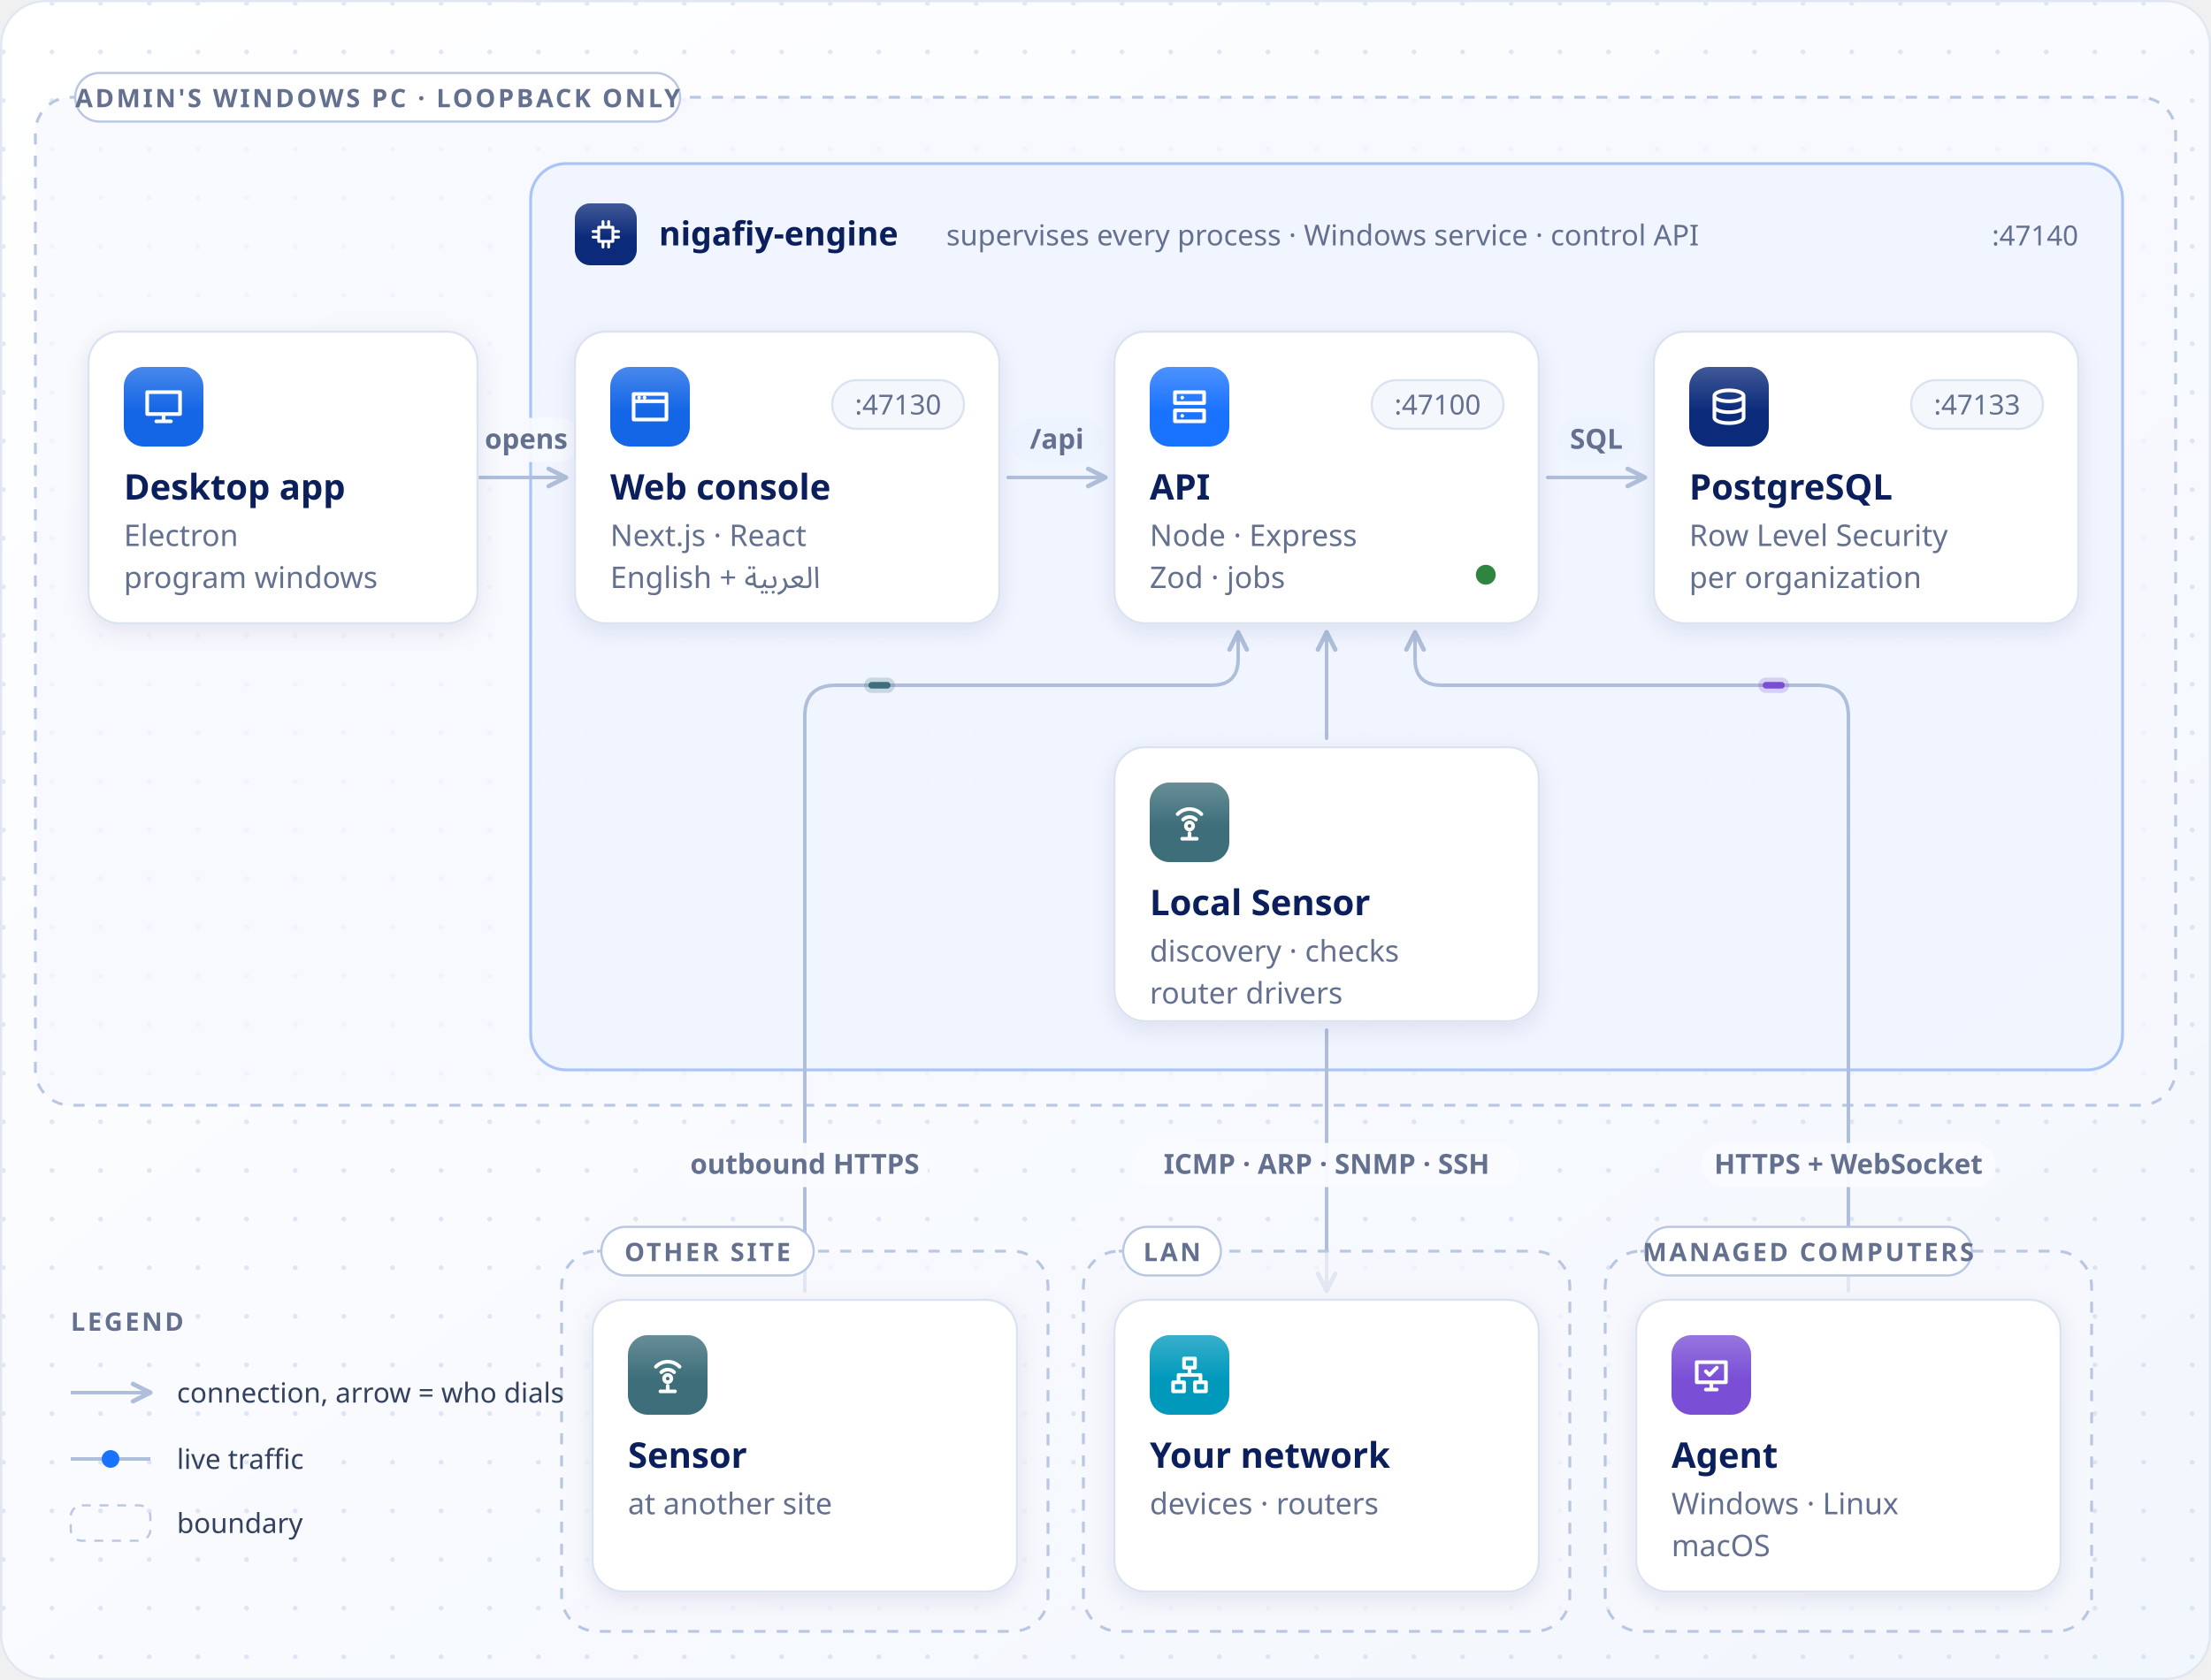
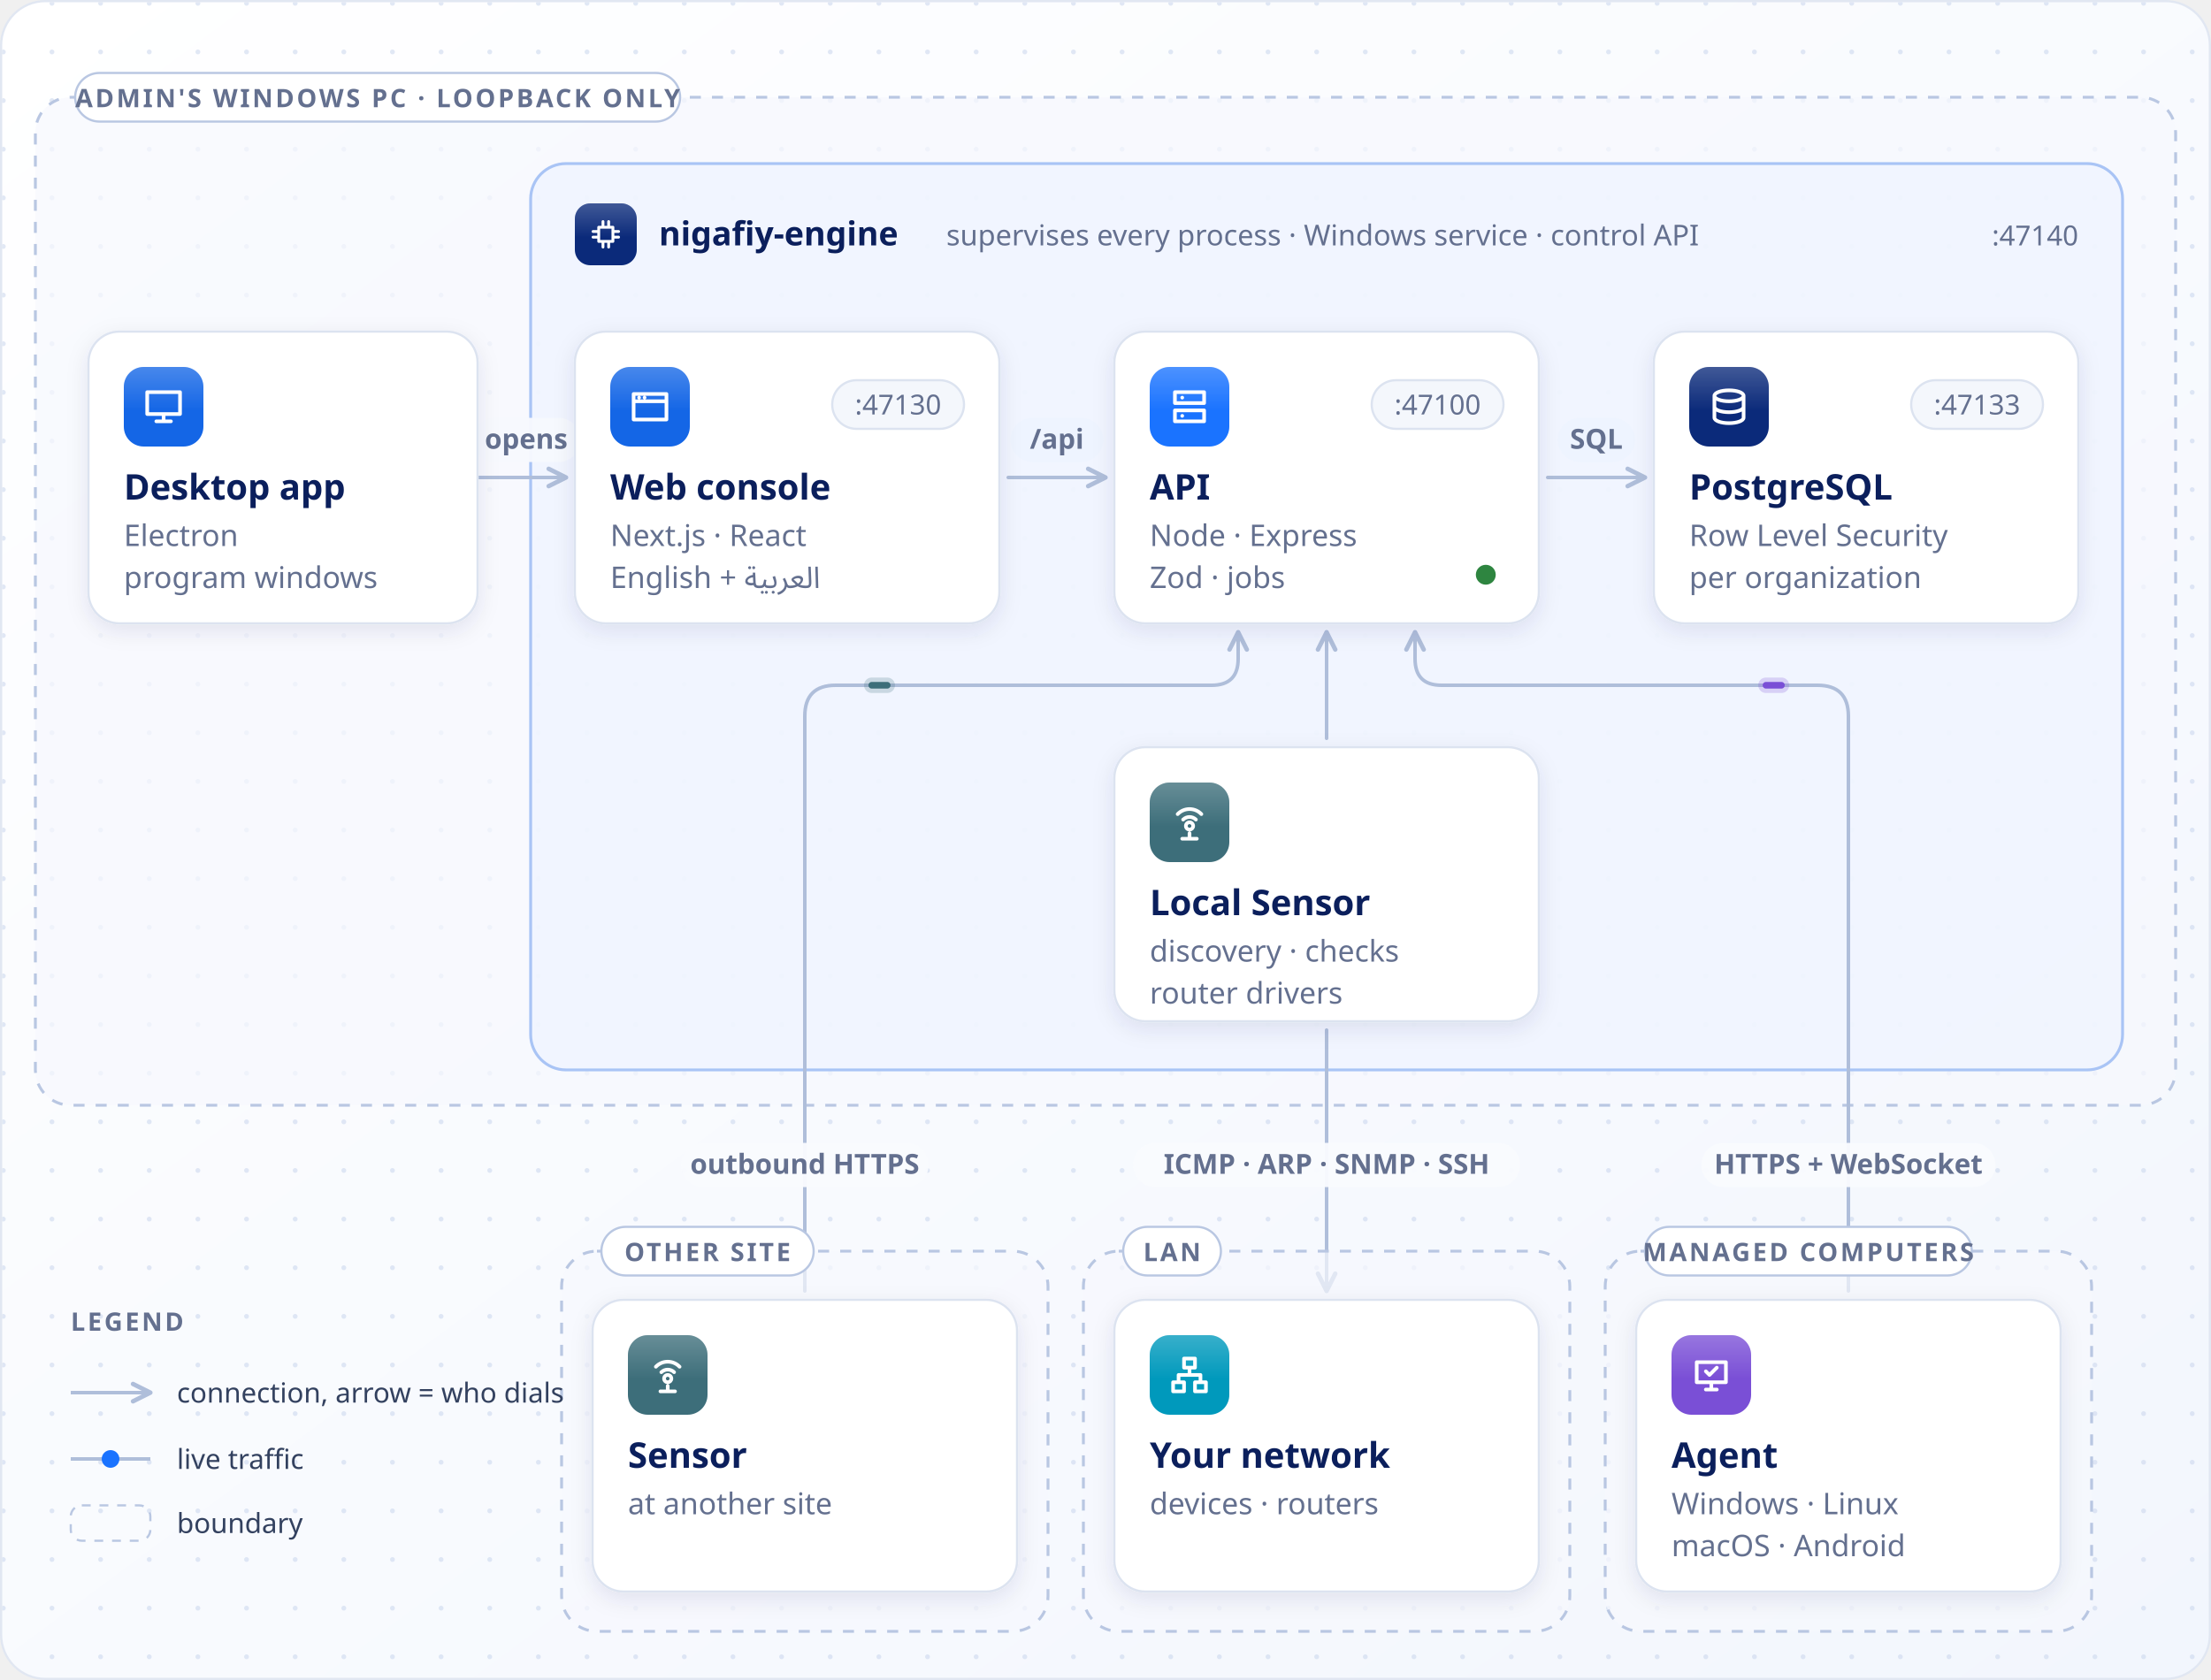
<svg xmlns="http://www.w3.org/2000/svg" viewBox="0 0 1000 760" width="1000" height="760" role="img" aria-labelledby="t d">
  <defs>
    <linearGradient id="bg" x1="0" y1="0" x2="1" y2="1">
      <stop offset="0" stop-color="#FFFFFF" />
      <stop offset="1" stop-color="#F2F6FD" />
    </linearGradient>
    <linearGradient id="tileLight" x1="0" y1="0" x2="0" y2="1">
      <stop offset="0" stop-color="#fff" stop-opacity=".22" />
      <stop offset=".55" stop-color="#fff" stop-opacity="0" />
    </linearGradient>
    <pattern id="dots" width="22" height="22" patternUnits="userSpaceOnUse">
      <circle cx="1.5" cy="1.5" r="1.1" fill="#C9D5EC" />
    </pattern>
    <filter id="sh" x="-10%" y="-20%" width="120%" height="150%">
      <feDropShadow dx="0" dy="3" stdDeviation="5" flood-color="#0B1F5C" flood-opacity="0.09" />
    </filter>
    <marker id="arrow" viewBox="0 0 10 10" refX="8.5" refY="5" markerWidth="7" markerHeight="7" orient="auto-start-reverse">
      <path d="M1.5 1.5L8.5 5L1.5 8.5" fill="none" stroke="#AFBEDA" stroke-width="1.8" stroke-linecap="round" stroke-linejoin="round" />
    </marker>
    <marker id="arrowA" viewBox="0 0 10 10" refX="8.5" refY="5" markerWidth="7" markerHeight="7" orient="auto-start-reverse">
      <path d="M1.5 1.5L8.5 5L1.5 8.5" fill="none" stroke="#1A73FF" stroke-width="1.8" stroke-linecap="round" stroke-linejoin="round" />
    </marker>
    <marker id="arrowP" viewBox="0 0 10 10" refX="8.5" refY="5" markerWidth="7" markerHeight="7" orient="auto-start-reverse">
      <path d="M1.5 1.5L8.5 5L1.5 8.5" fill="none" stroke="#7A4FD6" stroke-width="1.8" stroke-linecap="round" stroke-linejoin="round" />
    </marker>
    <marker id="arrowR" viewBox="0 0 10 10" refX="8.5" refY="5" markerWidth="7" markerHeight="7" orient="auto-start-reverse">
      <path d="M1.5 1.5L8.5 5L1.5 8.5" fill="none" stroke="#D13438" stroke-width="1.8" stroke-linecap="round" stroke-linejoin="round" />
    </marker>
    <style>
text{font-family:-apple-system, BlinkMacSystemFont, 'Segoe UI', 'Noto Sans', 'Noto Sans Arabic', Tahoma, Helvetica, Arial, sans-serif}
.pk{animation-name:pk;animation-iteration-count:infinite;animation-timing-function:cubic-bezier(.45,0,.4,1)}
@keyframes pk{0%{stroke-dashoffset:8}62%,100%{stroke-dashoffset:-101}}

.live{animation:blink 2.4s ease-in-out infinite}
.liveRing{transform-box:fill-box;transform-origin:center;animation:ring 2.4s ease-out infinite;opacity:0}
@keyframes blink{0%,100%{opacity:1}50%{opacity:.55}}
@keyframes ring{0%{transform:scale(1);opacity:.8}70%,100%{transform:scale(3);opacity:0}}
@media (prefers-reduced-motion: reduce){*{animation:none!important}.pk{display:none}.rm-show{opacity:1!important}}
</style>
  </defs>
  <rect x=".5" y=".5" width="999" height="759" rx="20" fill="url(#bg)" stroke="#E1E7F2" />
  <rect x="1" y="1" width="998" height="758" rx="20" fill="url(#dots)" opacity=".55" />
  <rect x="16" y="44" width="968" height="456" rx="16" fill="#F7F9FE" fill-opacity=".7" stroke="#B9C7E2" stroke-width="1.3" stroke-dasharray="5 5" />
  <rect x="34" y="33" width="273.6" height="22" rx="11" fill="#FFFFFF" stroke="#B9C7E2" />
  <text x="170.8" y="48.5" text-anchor="middle" font-size="11.5" font-weight="700" fill="#64708F" letter-spacing="1.1">ADMIN'S WINDOWS PC · LOOPBACK ONLY</text>
  <rect x="240" y="74" width="720" height="410" rx="16" fill="#EEF4FF" fill-opacity=".75" stroke="#A9C4F5" stroke-width="1.3" />
  <g>
    <rect x="260" y="92" width="28" height="28" rx="7" fill="#0B2A7A" />
    <rect x="260" y="92" width="28" height="28" rx="7" fill="url(#tileLight)" />
    <path d="M7 7h10v10H7zM10 3v4M14 3v4M10 17v4M14 17v4M3 10h4M3 14h4M17 10h4M17 14h4" transform="translate(266.3 98.3) scale(0.6417)" fill="none" stroke="#fff" stroke-width="2" stroke-linecap="round" stroke-linejoin="round" />
  </g>
  <text x="298" y="111" font-size="15" font-weight="700" fill="#0B1F5C" font-family="ui-monospace, SFMono-Regular, 'Cascadia Mono', Consolas, 'Liberation Mono', monospace">nigafiy-engine</text>
  <text x="428" y="111" font-size="13" fill="#64708F">supervises every process · Windows service · control API</text>
  <text x="940" y="111" text-anchor="end" font-size="12.5" fill="#64708F" font-family="ui-monospace, SFMono-Regular, 'Cascadia Mono', Consolas, 'Liberation Mono', monospace">:47140</text>
  <path d="M216 216H256" fill="none" stroke="#AFBEDA" stroke-width="1.6" stroke-linecap="round" stroke-linejoin="round" marker-end="url(#arrow)" />
  <path class="pk glow" style="animation-duration:4.2s;animation-delay:-1s" d="M216 216H256" pathLength="100" fill="none" stroke="#1A73FF" stroke-width="7" stroke-linecap="round" stroke-dasharray="7 300" stroke-dashoffset="8" opacity=".22" />
  <path class="pk" style="animation-duration:4.2s;animation-delay:-1s" d="M216 216H256" pathLength="100" fill="none" stroke="#1A73FF" stroke-width="3" stroke-linecap="round" stroke-dasharray="7 300" stroke-dashoffset="8" />
  <path d="M456 216H500" fill="none" stroke="#AFBEDA" stroke-width="1.6" stroke-linecap="round" stroke-linejoin="round" marker-end="url(#arrow)" />
  <path class="pk glow" style="animation-duration:3.4s;animation-delay:-0.4s" d="M456 216H500" pathLength="100" fill="none" stroke="#1A73FF" stroke-width="7" stroke-linecap="round" stroke-dasharray="7 300" stroke-dashoffset="8" opacity=".22" />
  <path class="pk" style="animation-duration:3.4s;animation-delay:-0.4s" d="M456 216H500" pathLength="100" fill="none" stroke="#1A73FF" stroke-width="3" stroke-linecap="round" stroke-dasharray="7 300" stroke-dashoffset="8" />
  <path d="M700 216H744" fill="none" stroke="#AFBEDA" stroke-width="1.6" stroke-linecap="round" stroke-linejoin="round" marker-end="url(#arrow)" />
  <path class="pk glow" style="animation-duration:3.4s;animation-delay:-2.1s" d="M700 216H744" pathLength="100" fill="none" stroke="#1A73FF" stroke-width="7" stroke-linecap="round" stroke-dasharray="7 300" stroke-dashoffset="8" opacity=".22" />
  <path class="pk" style="animation-duration:3.4s;animation-delay:-2.1s" d="M700 216H744" pathLength="100" fill="none" stroke="#1A73FF" stroke-width="3" stroke-linecap="round" stroke-dasharray="7 300" stroke-dashoffset="8" />
  <path d="M600 334V286" fill="none" stroke="#AFBEDA" stroke-width="1.6" stroke-linecap="round" stroke-linejoin="round" marker-end="url(#arrow)" />
  <path class="pk glow" style="animation-duration:3s;animation-delay:-1.6s" d="M600 334V286" pathLength="100" fill="none" stroke="#3D6E7A" stroke-width="7" stroke-linecap="round" stroke-dasharray="7 300" stroke-dashoffset="8" opacity=".22" />
  <path class="pk" style="animation-duration:3s;animation-delay:-1.6s" d="M600 334V286" pathLength="100" fill="none" stroke="#3D6E7A" stroke-width="3" stroke-linecap="round" stroke-dasharray="7 300" stroke-dashoffset="8" />
  <path d="M364 584L364 324Q364 310 378 310L548 310Q560 310 560 298L560 286" fill="none" stroke="#AFBEDA" stroke-width="1.6" stroke-linecap="round" stroke-linejoin="round" marker-end="url(#arrow)" />
  <path class="pk glow" style="animation-duration:4.6s;animation-delay:-0.3s" d="M364 584L364 324Q364 310 378 310L548 310Q560 310 560 298L560 286" pathLength="100" fill="none" stroke="#3D6E7A" stroke-width="7" stroke-linecap="round" stroke-dasharray="7 300" stroke-dashoffset="8" opacity=".22" />
  <path class="pk" style="animation-duration:4.6s;animation-delay:-0.3s" d="M364 584L364 324Q364 310 378 310L548 310Q560 310 560 298L560 286" pathLength="100" fill="none" stroke="#3D6E7A" stroke-width="3" stroke-linecap="round" stroke-dasharray="7 300" stroke-dashoffset="8" />
  <path d="M836 584L836 324Q836 310 822 310L652 310Q640 310 640 298L640 286" fill="none" stroke="#AFBEDA" stroke-width="1.6" stroke-linecap="round" stroke-linejoin="round" marker-end="url(#arrow)" />
  <path class="pk glow" style="animation-duration:4.6s;animation-delay:-2.6s" d="M836 584L836 324Q836 310 822 310L652 310Q640 310 640 298L640 286" pathLength="100" fill="none" stroke="#7A4FD6" stroke-width="7" stroke-linecap="round" stroke-dasharray="7 300" stroke-dashoffset="8" opacity=".22" />
  <path class="pk" style="animation-duration:4.6s;animation-delay:-2.6s" d="M836 584L836 324Q836 310 822 310L652 310Q640 310 640 298L640 286" pathLength="100" fill="none" stroke="#7A4FD6" stroke-width="3" stroke-linecap="round" stroke-dasharray="7 300" stroke-dashoffset="8" />
  <path d="M600 466V584" fill="none" stroke="#AFBEDA" stroke-width="1.6" stroke-linecap="round" stroke-linejoin="round" marker-end="url(#arrow)" />
  <path class="pk glow" style="animation-duration:3.6s;animation-delay:-0.8s" d="M600 466V584" pathLength="100" fill="none" stroke="#0099BC" stroke-width="7" stroke-linecap="round" stroke-dasharray="7 300" stroke-dashoffset="8" opacity=".22" />
  <path class="pk" style="animation-duration:3.6s;animation-delay:-0.8s" d="M600 466V584" pathLength="100" fill="none" stroke="#0099BC" stroke-width="3" stroke-linecap="round" stroke-dasharray="7 300" stroke-dashoffset="8" />
  <rect x="213.5" y="189" width="49" height="20" rx="10" fill="#F7F9FE" opacity=".96" />
  <text x="238" y="203" text-anchor="middle" font-size="12.5" font-weight="600" fill="#64708F">opens</text>
  <rect x="457" y="189" width="42" height="20" rx="10" fill="#EEF4FF" opacity=".96" />
  <text x="478" y="203" text-anchor="middle" font-size="12.5" font-weight="600" fill="#64708F">/api</text>
  <rect x="704.5" y="189" width="35" height="20" rx="10" fill="#EEF4FF" opacity=".96" />
  <text x="722" y="203" text-anchor="middle" font-size="12.5" font-weight="600" fill="#64708F">SQL</text>
  <rect x="308" y="517" width="112" height="20" rx="10" fill="#f9fbfe" opacity=".96" />
  <text x="364" y="531" text-anchor="middle" font-size="12.5" font-weight="600" fill="#64708F">outbound HTTPS</text>
  <rect x="769.5" y="517" width="133" height="20" rx="10" fill="#f9fbfe" opacity=".96" />
  <text x="836" y="531" text-anchor="middle" font-size="12.5" font-weight="600" fill="#64708F">HTTPS + WebSocket</text>
  <rect x="512.5" y="517" width="175" height="20" rx="10" fill="#f9fbfe" opacity=".96" />
  <text x="600" y="531" text-anchor="middle" font-size="12.5" font-weight="600" fill="#64708F">ICMP · ARP · SNMP · SSH</text>
  <g>
    <rect x="40" y="150" width="176" height="132" rx="14" fill="#FFFFFF" stroke="#DCE3F0" filter="url(#sh)" />
    <g>
      <rect x="56" y="166" width="36" height="36" rx="9" fill="#1466E6" />
      <rect x="56" y="166" width="36" height="36" rx="9" fill="url(#tileLight)" />
      <path d="M3 4h18v12H3zM8 20h8M12 16v4" transform="translate(64.1 174.1) scale(0.825)" fill="none" stroke="#fff" stroke-width="2" stroke-linecap="round" stroke-linejoin="round" />
    </g>
    <text x="56" y="226" font-size="16" font-weight="700" fill="#0B1F5C">Desktop app</text>
    <text x="56" y="247" font-size="13.5" fill="#64708F">Electron</text>
    <text x="56" y="266" font-size="13.5" fill="#64708F">program windows</text>
  </g>
  <g>
    <rect x="260" y="150" width="192" height="132" rx="14" fill="#FFFFFF" stroke="#DCE3F0" filter="url(#sh)" />
    <g>
      <rect x="276" y="166" width="36" height="36" rx="9" fill="#1466E6" />
      <rect x="276" y="166" width="36" height="36" rx="9" fill="url(#tileLight)" />
      <path d="M3 5h18v14H3zM3 9h18M6 7h.01M9 7h.01" transform="translate(284.1 174.1) scale(0.825)" fill="none" stroke="#fff" stroke-width="2" stroke-linecap="round" stroke-linejoin="round" />
    </g>
    <rect x="376.4" y="172" width="59.6" height="22" rx="11" fill="#F4F7FC" stroke="#DCE3F0" />
    <text x="406.2" y="187.5" text-anchor="middle" font-size="12.5" fill="#64708F" font-family="ui-monospace, SFMono-Regular, 'Cascadia Mono', Consolas, 'Liberation Mono', monospace">:47130</text>
    <text x="276" y="226" font-size="16" font-weight="700" fill="#0B1F5C">Web console</text>
    <text x="276" y="247" font-size="13.5" fill="#64708F">Next.js · React</text>
    <text x="276" y="266" font-size="13.5" fill="#64708F">English + العربية</text>
  </g>
  <g>
    <rect x="504" y="150" width="192" height="132" rx="14" fill="#FFFFFF" stroke="#DCE3F0" filter="url(#sh)" />
    <g>
      <rect x="520" y="166" width="36" height="36" rx="9" fill="#1A73FF" />
      <rect x="520" y="166" width="36" height="36" rx="9" fill="url(#tileLight)" />
      <path d="M4 4h16v6H4zM4 14h16v6H4zM8 7h.01M8 17h.01" transform="translate(528.1 174.1) scale(0.825)" fill="none" stroke="#fff" stroke-width="2" stroke-linecap="round" stroke-linejoin="round" />
    </g>
    <rect x="620.4" y="172" width="59.6" height="22" rx="11" fill="#F4F7FC" stroke="#DCE3F0" />
    <text x="650.2" y="187.5" text-anchor="middle" font-size="12.5" fill="#64708F" font-family="ui-monospace, SFMono-Regular, 'Cascadia Mono', Consolas, 'Liberation Mono', monospace">:47100</text>
    <text x="520" y="226" font-size="16" font-weight="700" fill="#0B1F5C">API</text>
    <text x="520" y="247" font-size="13.5" fill="#64708F">Node · Express</text>
    <text x="520" y="266" font-size="13.5" fill="#64708F">Zod · jobs</text>
  </g>
  <g>
    <rect x="748" y="150" width="192" height="132" rx="14" fill="#FFFFFF" stroke="#DCE3F0" filter="url(#sh)" />
    <g>
      <rect x="764" y="166" width="36" height="36" rx="9" fill="#0B2A7A" />
      <rect x="764" y="166" width="36" height="36" rx="9" fill="url(#tileLight)" />
      <path d="M4 6c0-1.7 3.6-3 8-3s8 1.3 8 3-3.6 3-8 3-8-1.3-8-3zM4 6v12c0 1.7 3.6 3 8 3s8-1.3 8-3V6M4 12c0 1.7 3.6 3 8 3s8-1.3 8-3" transform="translate(772.1 174.1) scale(0.825)" fill="none" stroke="#fff" stroke-width="2" stroke-linecap="round" stroke-linejoin="round" />
    </g>
    <rect x="864.4" y="172" width="59.6" height="22" rx="11" fill="#F4F7FC" stroke="#DCE3F0" />
    <text x="894.2" y="187.5" text-anchor="middle" font-size="12.5" fill="#64708F" font-family="ui-monospace, SFMono-Regular, 'Cascadia Mono', Consolas, 'Liberation Mono', monospace">:47133</text>
    <text x="764" y="226" font-size="16" font-weight="700" fill="#0B1F5C">PostgreSQL</text>
    <text x="764" y="247" font-size="13.5" fill="#64708F">Row Level Security</text>
    <text x="764" y="266" font-size="13.5" fill="#64708F">per organization</text>
  </g>
  <g>
    <rect x="504" y="338" width="192" height="124" rx="14" fill="#FFFFFF" stroke="#DCE3F0" filter="url(#sh)" />
    <g>
      <rect x="520" y="354" width="36" height="36" rx="9" fill="#3D6E7A" />
      <rect x="520" y="354" width="36" height="36" rx="9" fill="url(#tileLight)" />
      <path d="M12 18v3M8 21h8M12 14m-2 0a2 2 0 1 0 4 0a2 2 0 1 0-4 0M8.5 10.5a5 5 0 0 1 7 0M5.5 7.5a9 9 0 0 1 13 0" transform="translate(528.1 362.1) scale(0.825)" fill="none" stroke="#fff" stroke-width="2" stroke-linecap="round" stroke-linejoin="round" />
    </g>
    <text x="520" y="414" font-size="16" font-weight="700" fill="#0B1F5C">Local Sensor</text>
    <text x="520" y="435" font-size="13.5" fill="#64708F">discovery · checks</text>
    <text x="520" y="454" font-size="13.5" fill="#64708F">router drivers</text>
  </g>
  <rect x="254" y="566" width="220" height="172" rx="16" fill="#F7F9FE" fill-opacity=".7" stroke="#B9C7E2" stroke-width="1.3" stroke-dasharray="5 5" />
  <rect x="272" y="555" width="96" height="22" rx="11" fill="#FFFFFF" stroke="#B9C7E2" />
  <text x="320" y="570.5" text-anchor="middle" font-size="11.5" font-weight="700" fill="#64708F" letter-spacing="1.1">OTHER SITE</text>
  <rect x="490" y="566" width="220" height="172" rx="16" fill="#F7F9FE" fill-opacity=".7" stroke="#B9C7E2" stroke-width="1.3" stroke-dasharray="5 5" />
  <rect x="508" y="555" width="44.2" height="22" rx="11" fill="#FFFFFF" stroke="#B9C7E2" />
  <text x="530.1" y="570.5" text-anchor="middle" font-size="11.5" font-weight="700" fill="#64708F" letter-spacing="1.1">LAN</text>
  <rect x="726" y="566" width="220" height="172" rx="16" fill="#F7F9FE" fill-opacity=".7" stroke="#B9C7E2" stroke-width="1.3" stroke-dasharray="5 5" />
  <rect x="744" y="555" width="147.8" height="22" rx="11" fill="#FFFFFF" stroke="#B9C7E2" />
  <text x="817.9" y="570.5" text-anchor="middle" font-size="11.5" font-weight="700" fill="#64708F" letter-spacing="1.1">MANAGED COMPUTERS</text>
  <g>
    <rect x="268" y="588" width="192" height="132" rx="14" fill="#FFFFFF" stroke="#DCE3F0" filter="url(#sh)" />
    <g>
      <rect x="284" y="604" width="36" height="36" rx="9" fill="#3D6E7A" />
      <rect x="284" y="604" width="36" height="36" rx="9" fill="url(#tileLight)" />
      <path d="M12 18v3M8 21h8M12 14m-2 0a2 2 0 1 0 4 0a2 2 0 1 0-4 0M8.5 10.5a5 5 0 0 1 7 0M5.5 7.5a9 9 0 0 1 13 0" transform="translate(292.1 612.1) scale(0.825)" fill="none" stroke="#fff" stroke-width="2" stroke-linecap="round" stroke-linejoin="round" />
    </g>
    <text x="284" y="664" font-size="16" font-weight="700" fill="#0B1F5C">Sensor</text>
    <text x="284" y="685" font-size="13.5" fill="#64708F">at another site</text>
  </g>
  <g>
    <rect x="504" y="588" width="192" height="132" rx="14" fill="#FFFFFF" stroke="#DCE3F0" filter="url(#sh)" />
    <g>
      <rect x="520" y="604" width="36" height="36" rx="9" fill="#0099BC" />
      <rect x="520" y="604" width="36" height="36" rx="9" fill="url(#tileLight)" />
      <path d="M9 3h6v5H9zM3 16h6v5H3zM15 16h6v5h-6zM12 8v4M6 16v-4h12v4" transform="translate(528.1 612.1) scale(0.825)" fill="none" stroke="#fff" stroke-width="2" stroke-linecap="round" stroke-linejoin="round" />
    </g>
    <text x="520" y="664" font-size="16" font-weight="700" fill="#0B1F5C">Your network</text>
    <text x="520" y="685" font-size="13.5" fill="#64708F">devices · routers</text>
  </g>
  <g>
    <rect x="740" y="588" width="192" height="132" rx="14" fill="#FFFFFF" stroke="#DCE3F0" filter="url(#sh)" />
    <g>
      <rect x="756" y="604" width="36" height="36" rx="9" fill="#7A4FD6" />
      <rect x="756" y="604" width="36" height="36" rx="9" fill="url(#tileLight)" />
      <path d="M4 5h16v11H4zM9 20h6M12 16v4M9 10l2 2 4-4" transform="translate(764.1 612.1) scale(0.825)" fill="none" stroke="#fff" stroke-width="2" stroke-linecap="round" stroke-linejoin="round" />
    </g>
    <text x="756" y="664" font-size="16" font-weight="700" fill="#0B1F5C">Agent</text>
    <text x="756" y="685" font-size="13.5" fill="#64708F">Windows · Linux</text>
-     <text x="756" y="704" font-size="13.5" fill="#64708F">macOS</text>
+     <text x="756" y="704" font-size="13.5" fill="#64708F">macOS · Android</text>
  </g>
  <circle class="live" cx="672" cy="260" r="4.5" fill="#2E8540" />
  <circle class="liveRing" cx="672" cy="260" r="4.5" fill="none" stroke="#2E8540" stroke-width="1.5" />
  <g>
    <text x="32" y="602" font-size="11.5" font-weight="700" fill="#64708F" letter-spacing="1.1">LEGEND</text>
    <path d="M32 630H68" stroke="#AFBEDA" stroke-width="1.6" marker-end="url(#arrow)" />
    <text x="80" y="634.5" font-size="12.5" fill="#33415F">connection, arrow = who dials</text>
    <path d="M32 660H68" stroke="#AFBEDA" stroke-width="1.6" />
    <circle cx="50" cy="660" r="4" fill="#1A73FF" />
    <text x="80" y="664.5" font-size="12.5" fill="#33415F">live traffic</text>
    <rect x="32" y="681" width="36" height="16" rx="5" fill="none" stroke="#B9C7E2" stroke-dasharray="4 4" />
    <text x="80" y="693.5" font-size="12.5" fill="#33415F">boundary</text>
  </g>
</svg>
